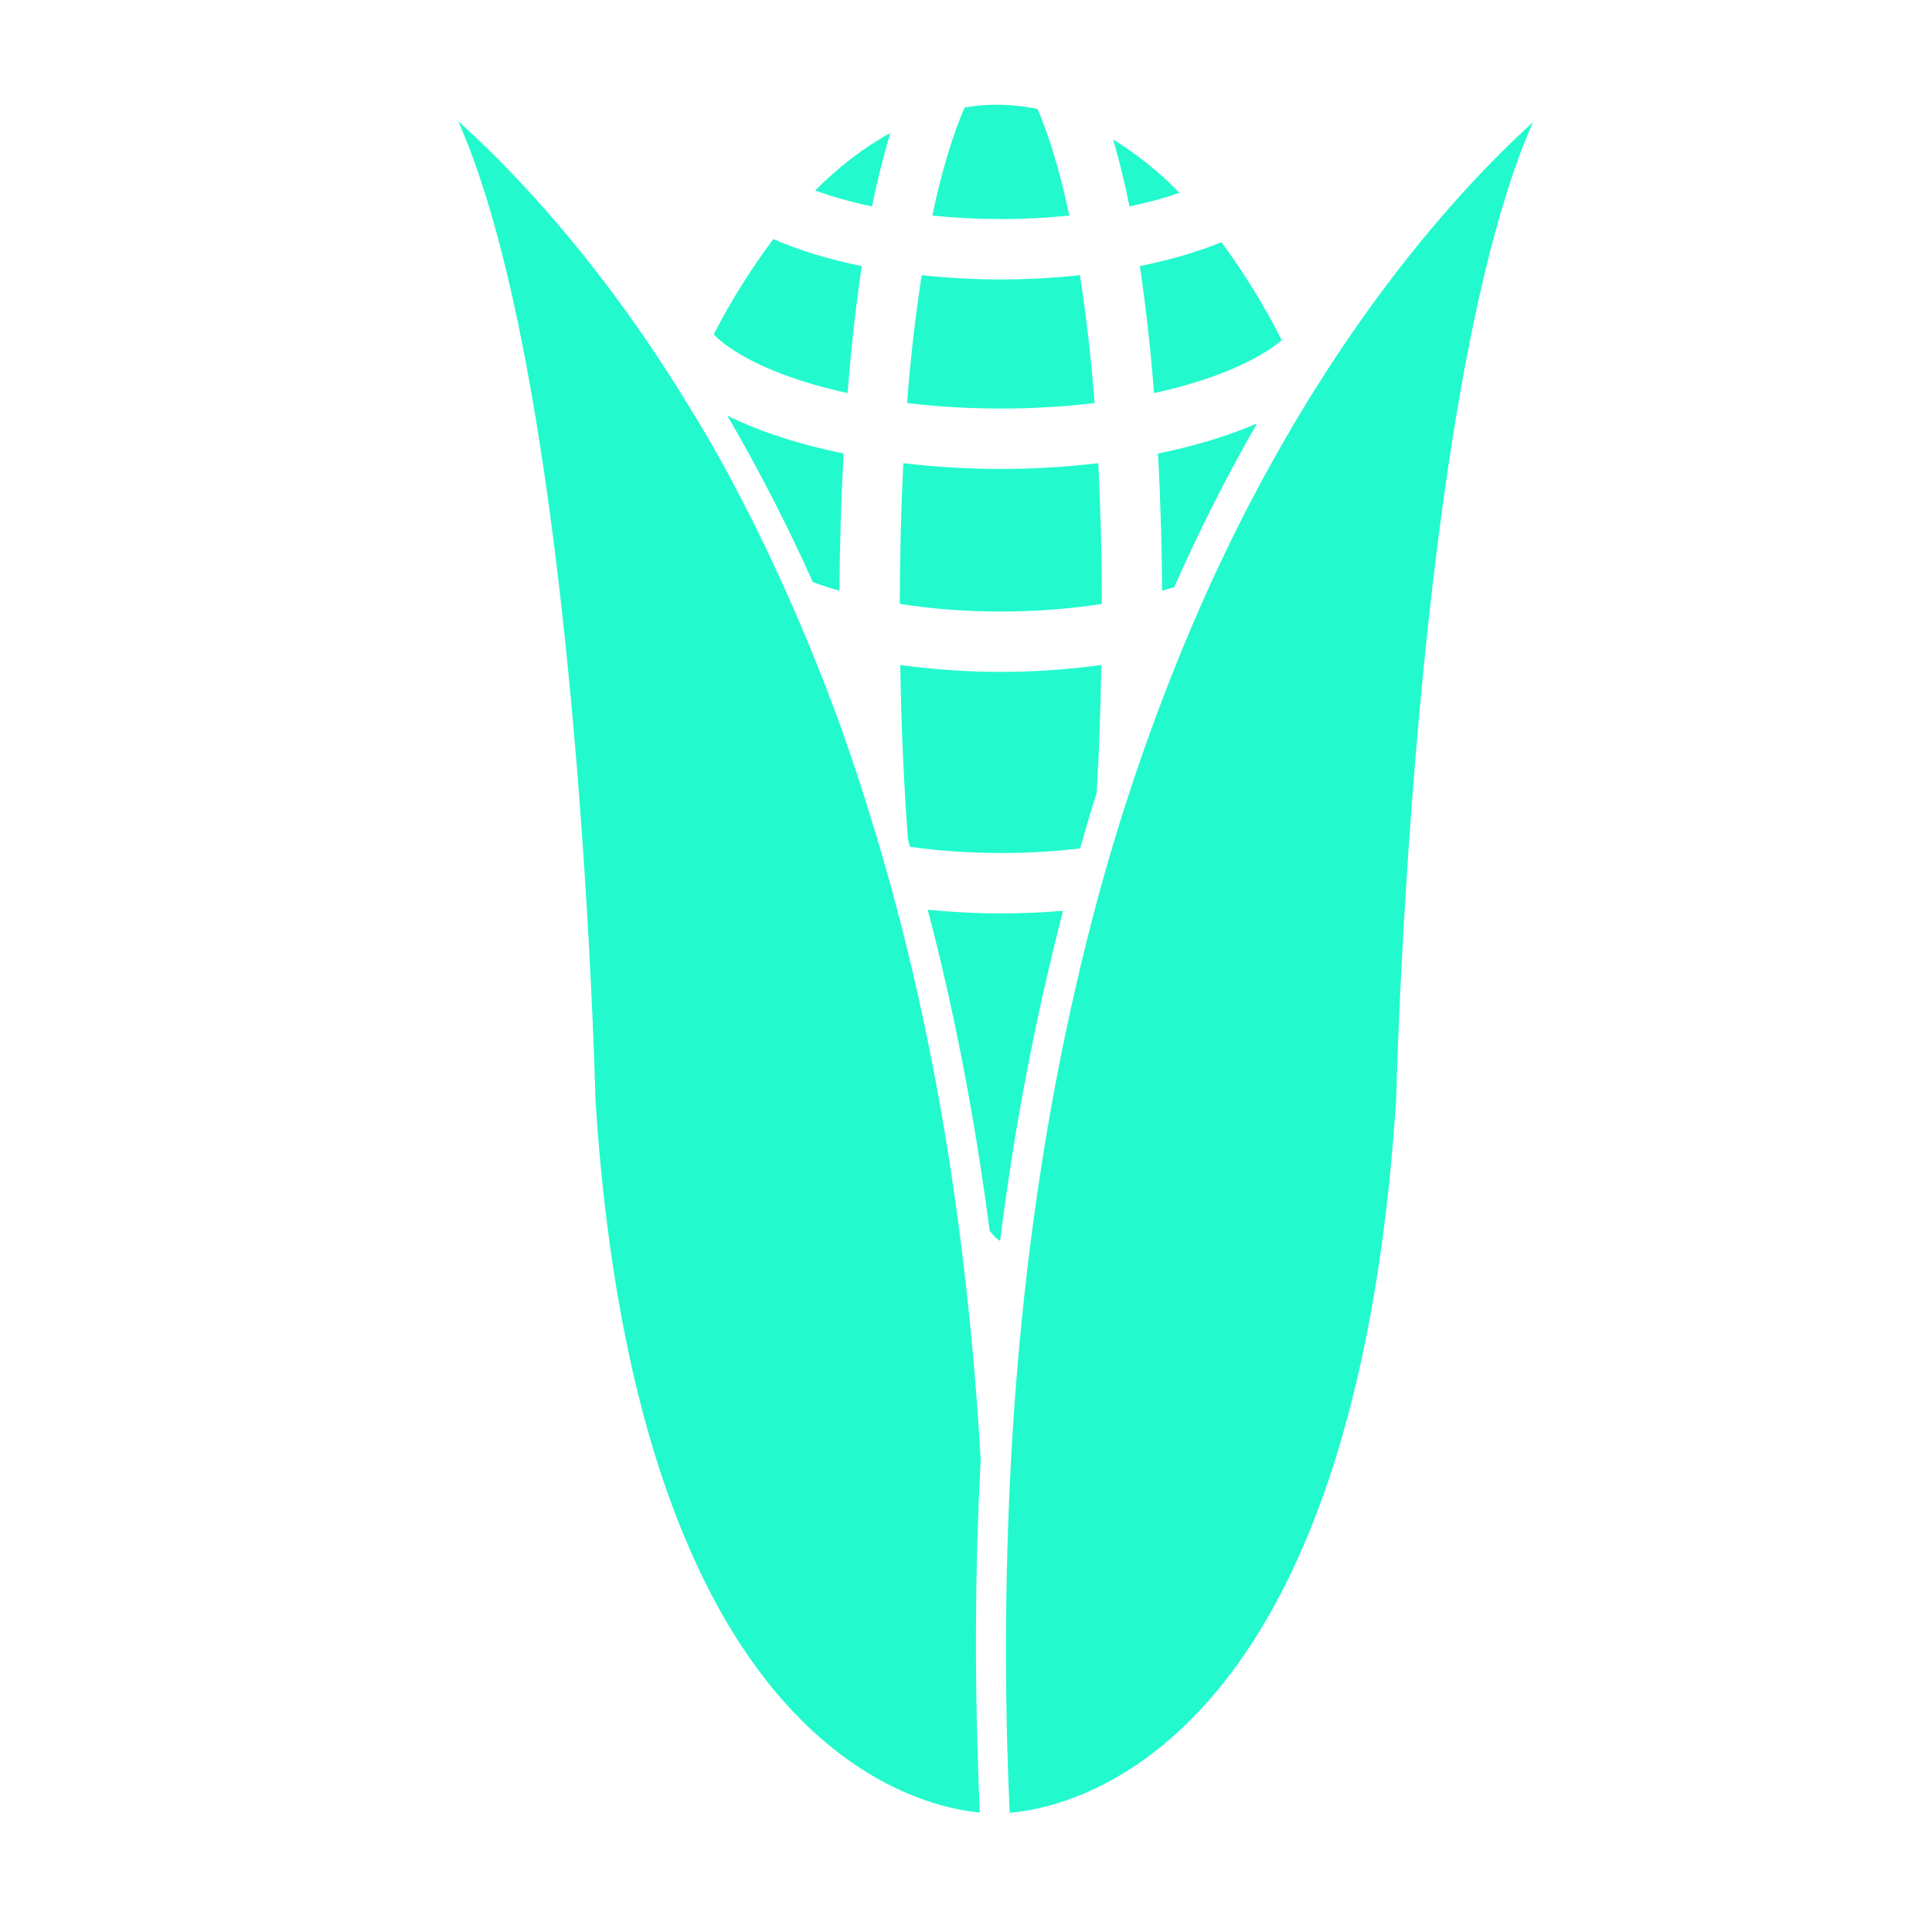
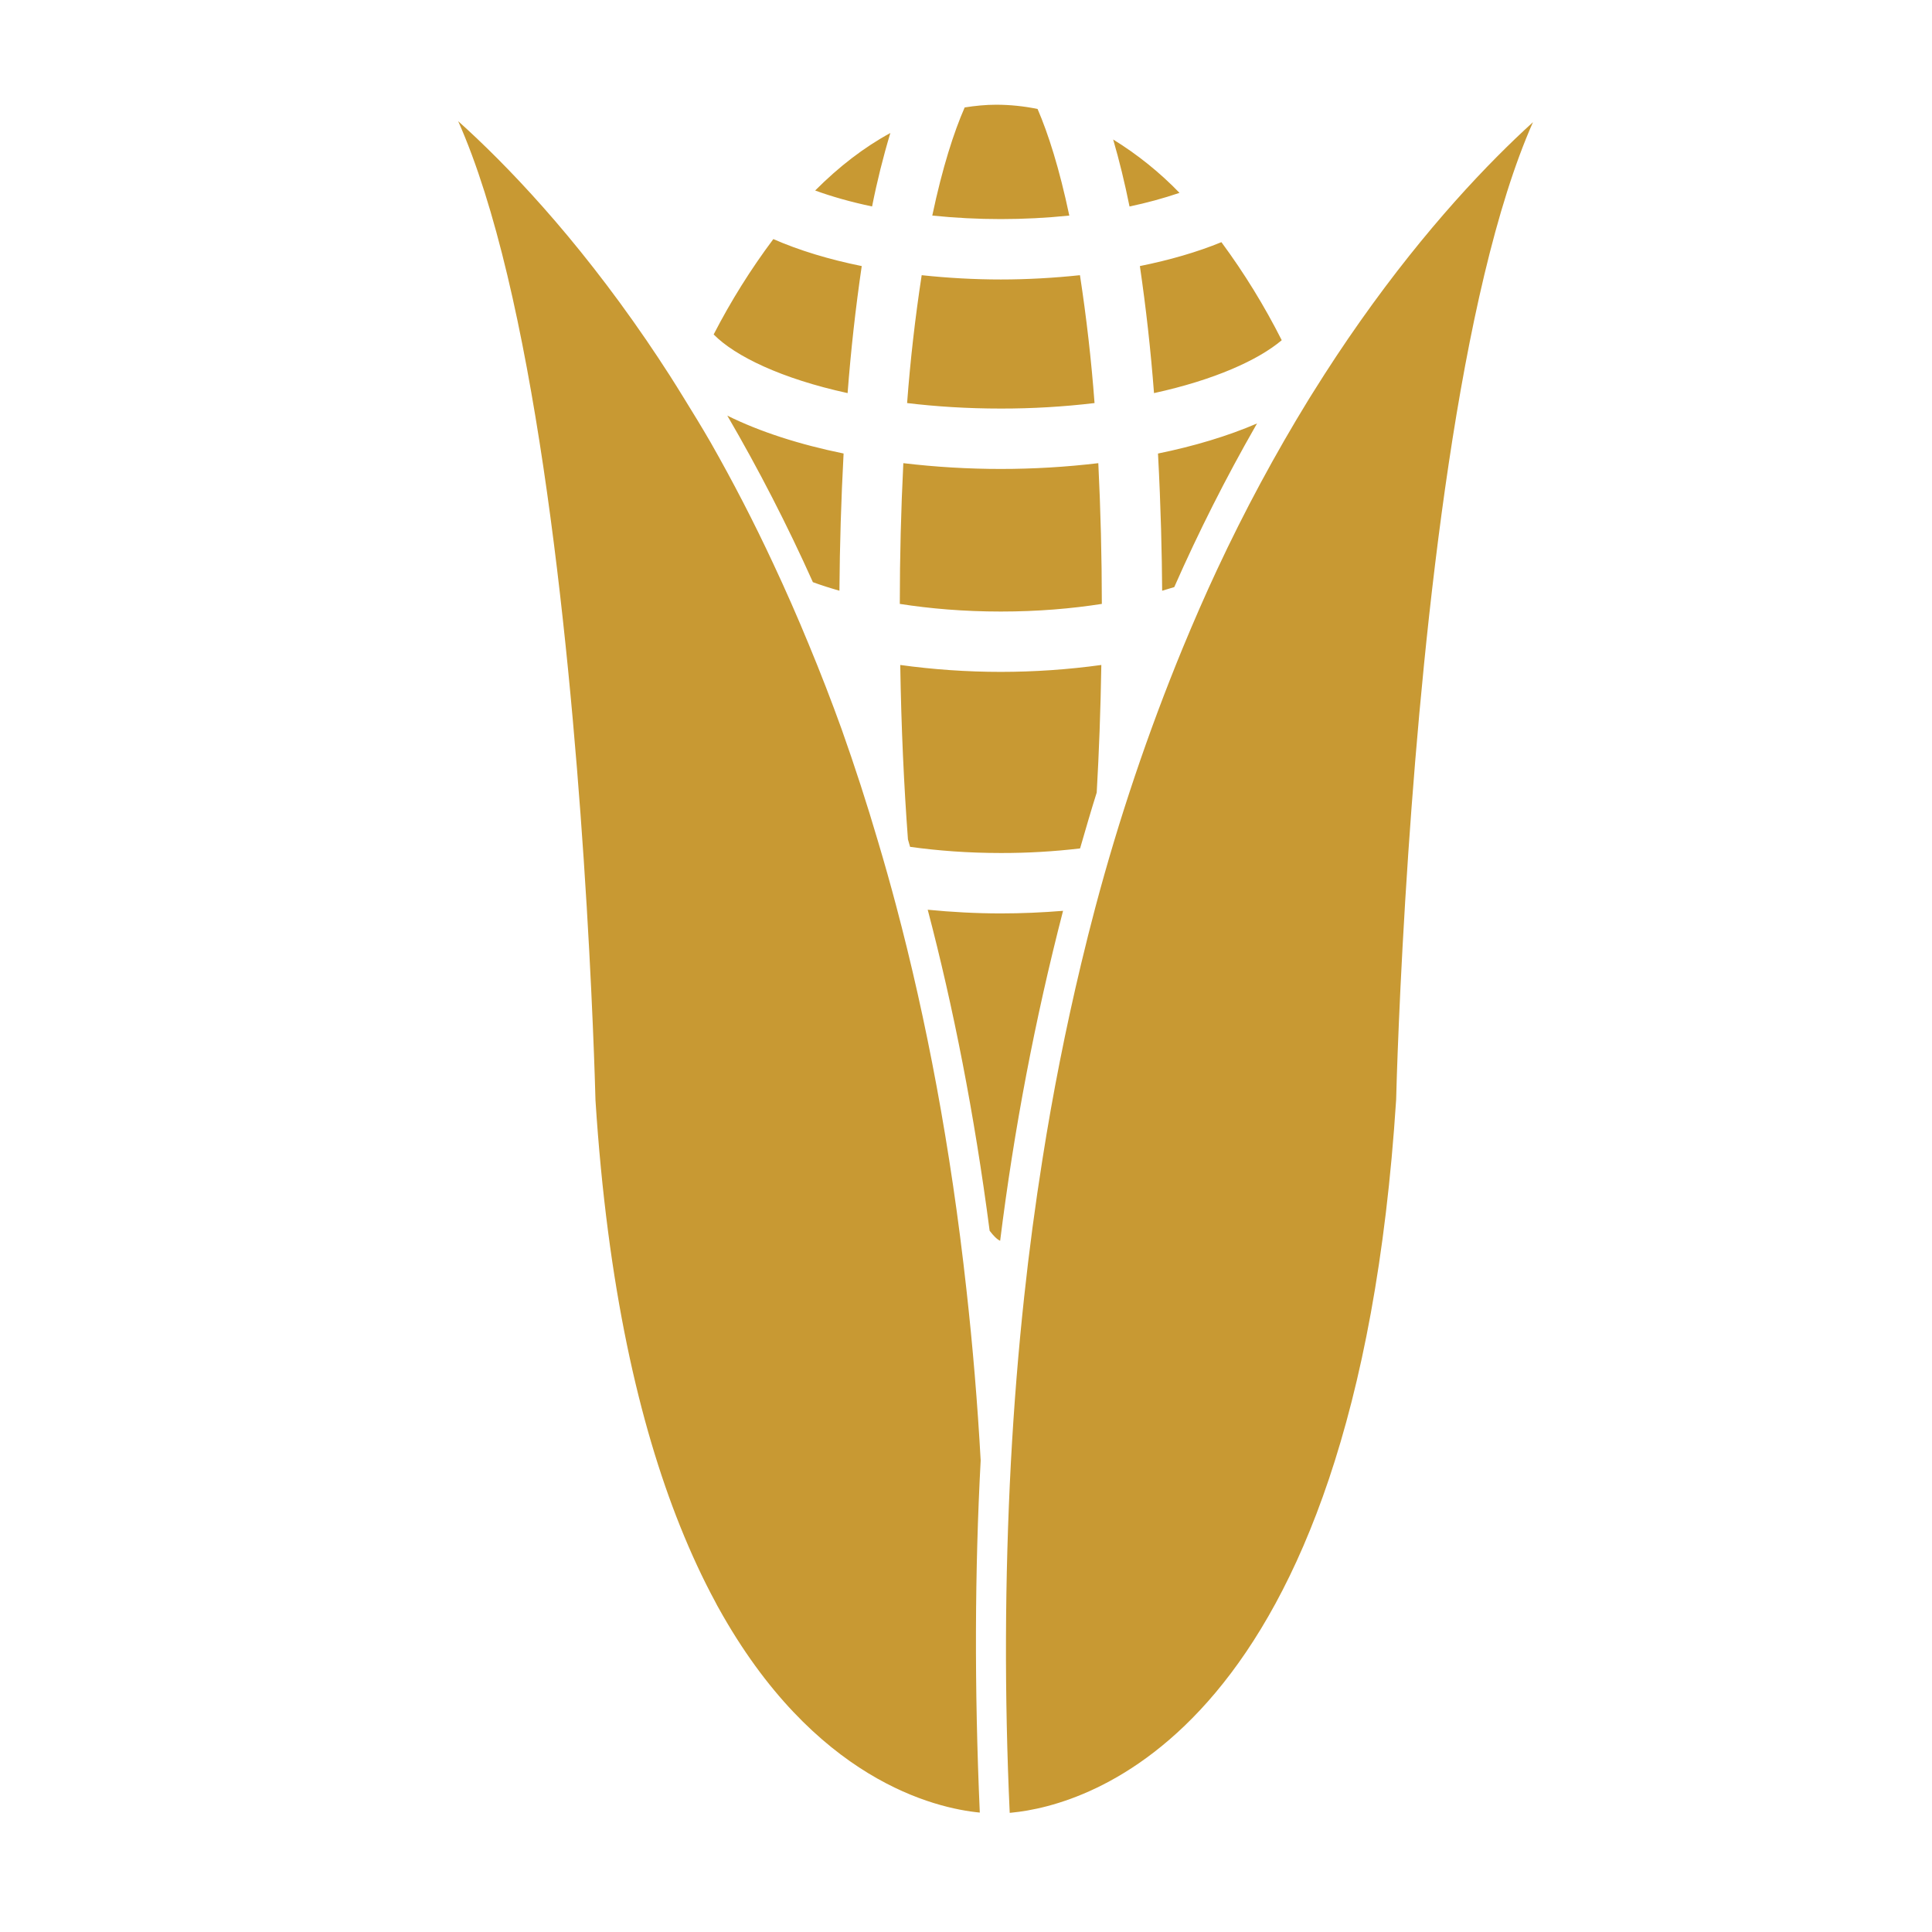
- <svg xmlns="http://www.w3.org/2000/svg" width="64px" height="64px" viewBox="0 0 1024 1024" fill="#22face" class="icon" version="1.1">
+ <svg xmlns="http://www.w3.org/2000/svg" width="64px" height="64px" viewBox="0 0 1024 1024" fill="#C89933" class="icon" version="1.1">
  <g id="SVGRepo_bgCarrier" stroke-width="0" />
  <g id="SVGRepo_tracerCarrier" stroke-linecap="round" stroke-linejoin="round" />
  <g id="SVGRepo_iconCarrier">
    <path d="M598.672 109.44a229.52 229.52 0 0 0 26.496-7.216 180.848 180.848 0 0 0-35.168-28.288c3.264 11.136 6.144 23.04 8.672 35.504zM471.904 70.496c-13.856 7.536-27.2 17.776-39.856 30.48 8.768 3.184 18.864 6.08 30.176 8.448a413.12 413.12 0 0 1 9.68-38.928zM476.912 320.08c16.064 2.512 34 4.048 53.552 4.048s37.472-1.536 53.536-4.048a1545.728 1545.728 0 0 0-1.872-74.592 437.088 437.088 0 0 1-103.344 0 1505.568 1505.568 0 0 0-1.872 74.592zM378.256 177.264c11.344 11.536 36 23.456 70.992 31.088a977.44 977.44 0 0 1 7.488-67.328c-17.216-3.488-33.104-8.272-46.848-14.304a355.728 355.728 0 0 0-31.632 50.544zM572.464 449.68c2.896-10 5.792-20.048 8.816-29.6 1.216-21.248 2.064-43.776 2.448-67.632a391.68 391.68 0 0 1-53.28 3.664c-18.016 0-36.032-1.28-53.296-3.664 0.528 33.376 1.968 64.176 4.08 92.448l1.136 3.952c14.656 2.032 30.688 3.264 48.064 3.264a351.04 351.04 0 0 0 42.032-2.432zM530.096 657.648a1378.624 1378.624 0 0 1 33.344-174.896c-10.88 0.896-21.936 1.376-32.992 1.376-13.008 0-26-0.704-38.736-1.952 13.536 51.504 24.736 108.176 32.816 170.144 1.968 2.608 3.84 4.528 5.568 5.328zM647.376 128.352c-12.88 5.28-27.52 9.504-43.216 12.672a977.44 977.44 0 0 1 7.488 67.328c31.92-6.96 55.232-17.488 67.696-28.032a362.8 362.8 0 0 0-31.968-51.968zM480.784 213.632c15.28 1.84 31.872 2.912 49.68 2.912a415.68 415.68 0 0 0 49.664-2.912 876.336 876.336 0 0 0-7.728-67.776c-13.744 1.456-27.84 2.272-41.936 2.272s-28.192-0.8-41.952-2.272a876.336 876.336 0 0 0-7.728 67.776zM566.752 114.256c-5.28-25.04-11.168-43.408-16.816-56.496a109.472 109.472 0 0 0-21.92-2.256c-5.632 0-11.2 0.576-16.72 1.44-5.744 13.12-11.776 31.776-17.168 57.312a354.528 354.528 0 0 0 72.624 0zM444.912 313.088a1588.32 1588.32 0 0 1 2.208-72.72c-23.056-4.704-44.224-11.44-61.632-20.08a935.728 935.728 0 0 1 45.36 88.272c4.32 1.6 9.072 3.104 14.064 4.528zM622.384 311.168a916.416 916.416 0 0 1 43.232-85.616l0.672-1.12c-15.504 6.672-33.328 12.032-52.528 15.952 1.536 28.432 2.08 53.888 2.208 72.72 2.208-0.64 4.352-1.28 6.416-1.936zM362.448 210.944c-2.48-4.016-4.96-8.032-7.44-11.904a827.616 827.616 0 0 0-12.4-18.72c-38-55.552-74.4-93.328-99.776-116.112 39.888 89.536 58.304 268.592 66.544 391.248 4.688 69.856 6.08 121.488 6.24 127.712 6.352 98.832 23.216 171.712 44.816 225.648 5.92 14.768 12.16 28.144 18.672 40.176 0.352 0.656 0.688 1.36 1.04 2 0.224 0.432 0.464 0.832 0.704 1.248 50.624 91.296 114.832 106.176 138.464 108.464-2.928-66.448-2.64-128.688 0.464-186.608a1623.072 1623.072 0 0 0-7.52-90.336c-8.368-76.08-21.392-143.824-37.264-203.632a1147.744 1147.744 0 0 0-9.616-34.128 1135.392 1135.392 0 0 0-19.296-59.52 1021.92 1021.92 0 0 0-17.296-44.64 971.904 971.904 0 0 0-19.008-43.232 887.712 887.712 0 0 0-33.088-64.048c-4.752-8.24-9.504-15.936-14.24-23.616zM573.024 510.848a1341.504 1341.504 0 0 0-20.496 103.584 1466.96 1466.96 0 0 0-9.68 72.784c-3.04 28.192-5.424 57.472-7.056 87.872a1887.2 1887.2 0 0 0-0.624 185.76l1.12-0.112c38.144-3.696 182.016-40.144 203.696-377.872 0.144-6.208 1.584-59.456 6.464-131.136 8.336-122.224 26.72-298.176 66.064-386.976-23.536 21.408-56.48 55.76-91.504 105.424a792.624 792.624 0 0 0-24.944 37.632c-0.752 1.216-1.52 2.368-2.272 3.616a902.064 902.064 0 0 0-48.768 90.624c-6.176 13.184-12.208 27.04-18.144 41.376a1112.512 1112.512 0 0 0-46.32 137.488c-2.608 9.76-5.104 19.792-7.536 29.936z" />
  </g>
</svg>
